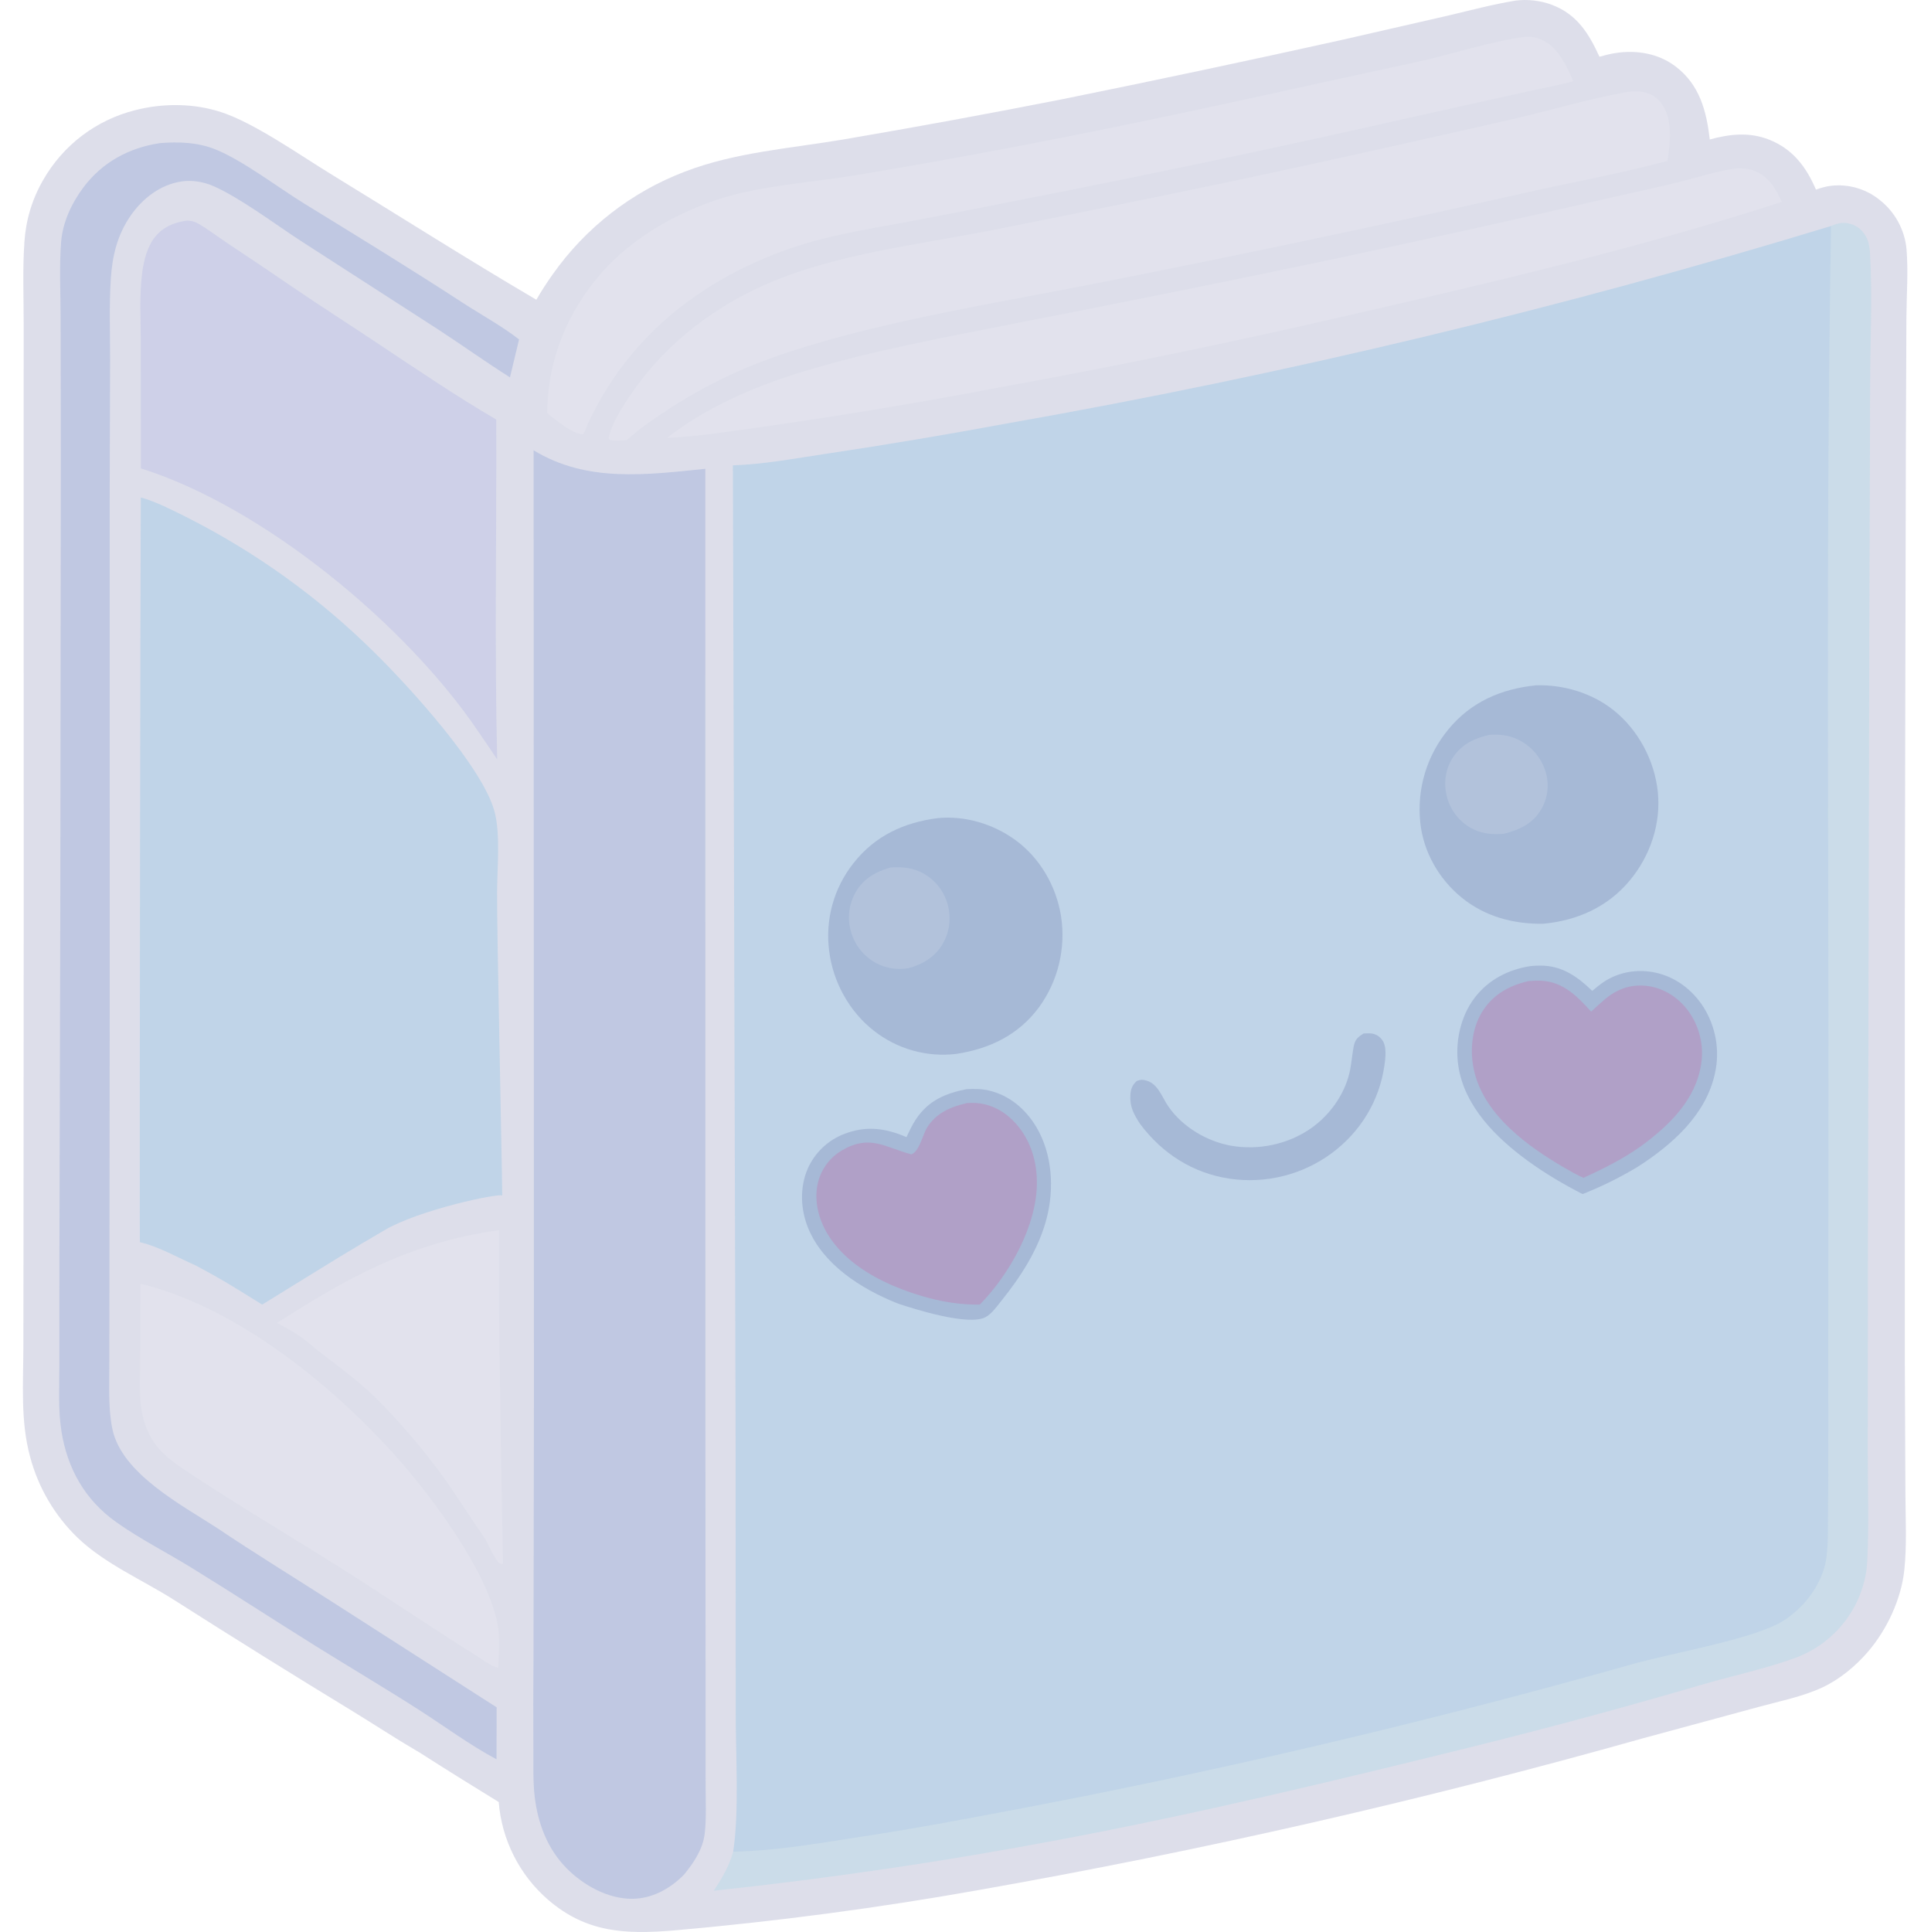
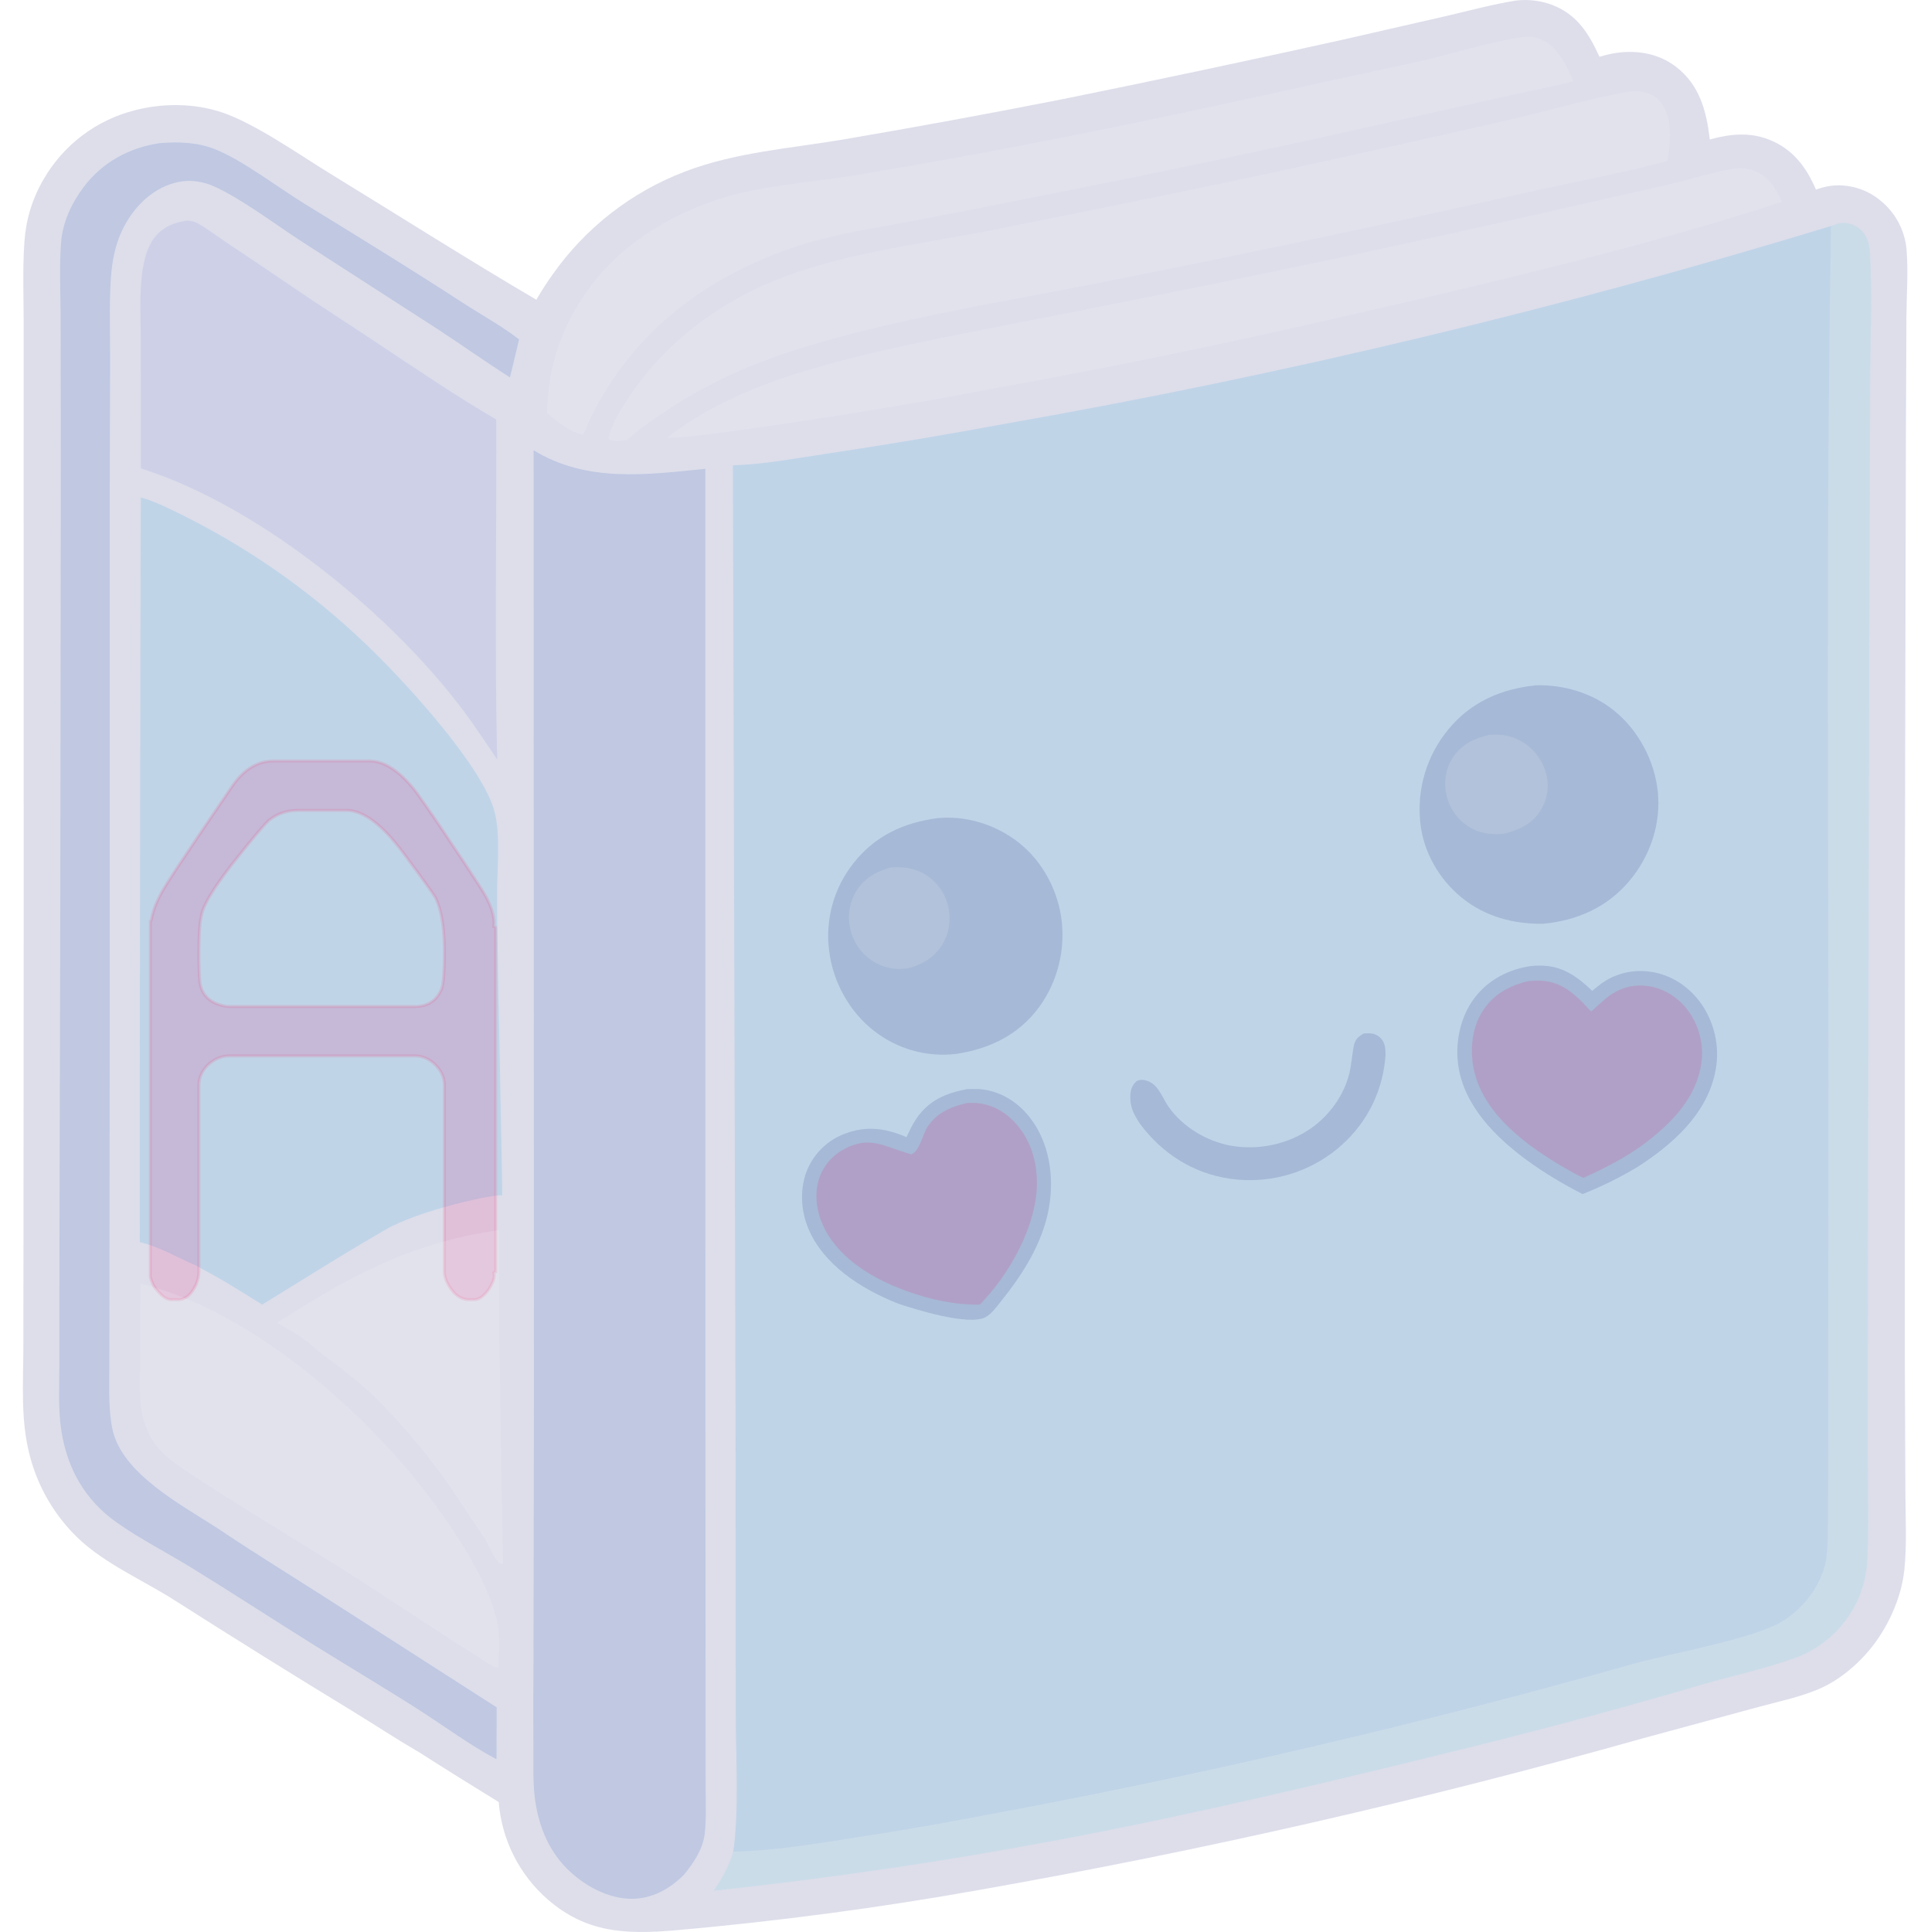
<svg xmlns="http://www.w3.org/2000/svg" viewbox="0 0 677 677.534" width="677" height="677.534" version="1.1" id="svg25">
  <defs id="defs25" />
  <g id="g26" transform="matrix(1.467869,0,0,1.467869,-159.2411,-158.604)">
    <g id="g27">
      <path fill="#050c6422" transform="matrix(0.661133,0,0,0.661133,1.52588e-5,0)" d="m 711.714,163.66 c 4.376,-0.583 9.178,-0.037 13.298,1.531 9.084,3.458 13.323,10.408 17.138,18.746 1.923,-0.54 3.892,-1.047 5.868,-1.348 7.614,-1.157 15.47,0.15 21.698,4.904 8.657,6.606 11.11,16.064 12.307,26.341 7.14,-1.956 14.179,-2.755 21.288,0.004 8.657,3.358 13.566,9.899 17.082,18.112 1.751,-0.622 3.521,-1.134 5.371,-1.369 q 0.589,-0.07 1.181,-0.111 0.591,-0.04 1.184,-0.051 0.593,-0.011 1.186,0.008 0.593,0.019 1.184,0.068 0.591,0.048 1.178,0.127 0.588,0.078 1.172,0.186 0.583,0.108 1.16,0.245 0.577,0.137 1.146,0.303 0.569,0.166 1.13,0.36 0.56,0.195 1.11,0.417 0.55,0.222 1.088,0.472 0.538,0.249 1.062,0.525 0.525,0.277 1.035,0.579 0.511,0.302 1.005,0.63 0.494,0.327 0.972,0.679 0.477,0.352 0.936,0.728 0.51,0.403 1,0.832 0.489,0.429 0.956,0.882 0.467,0.453 0.91,0.929 0.443,0.476 0.862,0.974 0.418,0.498 0.811,1.017 0.393,0.518 0.759,1.056 0.366,0.538 0.704,1.094 0.338,0.555 0.648,1.127 0.309,0.573 0.59,1.16 0.28,0.587 0.53,1.187 0.25,0.601 0.469,1.213 0.219,0.613 0.407,1.236 0.188,0.623 0.344,1.254 0.156,0.632 0.28,1.27 0.124,0.639 0.215,1.283 0.092,0.644 0.15,1.292 c 0.656,7.959 0.014,16.385 -0.045,24.391 l -0.201,47.266 -0.372,167.537 -0.004,162.734 0.215,47.88 c 0.034,9.014 0.55,18.411 -0.389,27.379 -1.1,10.509 -6.244,21.521 -13.087,29.512 -4.465,5.214 -10.332,10.088 -16.591,12.992 -7.131,3.31 -15.488,4.97 -23.075,7.042 l -41.766,11.326 q -59.117,16.658 -118.992,30.341 -59.874,13.684 -120.358,24.36 -55.228,9.861 -111.116,14.745 c -17.387,1.404 -31.37,0.789 -45.207,-11.138 q -0.957,-0.831 -1.872,-1.707 -0.916,-0.876 -1.788,-1.795 -0.872,-0.92 -1.698,-1.881 -0.826,-0.96 -1.604,-1.96 -0.779,-1 -1.508,-2.036 -0.729,-1.037 -1.407,-2.107 -0.678,-1.071 -1.303,-2.173 -0.625,-1.102 -1.196,-2.233 -0.571,-1.132 -1.086,-2.289 -0.516,-1.158 -0.974,-2.339 -0.459,-1.182 -0.859,-2.384 -0.401,-1.202 -0.743,-2.422 -0.341,-1.22 -0.624,-2.456 -0.282,-1.235 -0.504,-2.482 -0.221,-1.248 -0.382,-2.505 -0.161,-1.257 -0.261,-2.52 -14.616,-8.946 -29.053,-18.177 c -0.27,-0.152 -0.542,-0.301 -0.81,-0.457 -7.56,-4.425 -14.927,-9.277 -22.399,-13.857 q -32.855,-20.007 -65.294,-40.682 c -11.42,-7.215 -24.769,-12.912 -34.577,-22.28 q -1.555,-1.499 -3.003,-3.101 -1.449,-1.601 -2.785,-3.298 -1.337,-1.696 -2.554,-3.48 -1.217,-1.784 -2.31,-3.646 -1.093,-1.863 -2.057,-3.796 -0.963,-1.933 -1.792,-3.927 -0.829,-1.994 -1.521,-4.04 -0.691,-2.046 -1.241,-4.134 c -3.483,-12.866 -2.422,-26.501 -2.399,-39.703 l 0.042,-36.841 0.081,-118.106 -0.026,-162.903 0.017,-51.577 c -0.005,-9.902 -0.425,-20.032 0.272,-29.911 0.564,-7.979 2.81,-15.4 6.827,-22.332 q 0.664,-1.162 1.387,-2.29 0.722,-1.127 1.5,-2.216 0.778,-1.09 1.611,-2.139 0.832,-1.048 1.716,-2.054 0.884,-1.005 1.818,-1.965 0.933,-0.96 1.914,-1.871 0.981,-0.911 2.006,-1.772 1.026,-0.86 2.094,-1.668 1.067,-0.808 2.174,-1.561 1.107,-0.753 2.251,-1.449 1.144,-0.696 2.321,-1.334 1.177,-0.637 2.385,-1.214 1.208,-0.578 2.444,-1.093 1.235,-0.516 2.495,-0.969 1.26,-0.453 2.542,-0.841 1.281,-0.389 2.58,-0.712 c 10.075,-2.569 21.178,-2.525 31.097,0.738 12.026,3.956 28.22,15.404 39.45,22.276 24.783,15.165 49.347,30.795 74.399,45.504 q 2.763,-4.79 5.987,-9.283 1.103,-1.563 2.263,-3.084 1.16,-1.522 2.375,-2.999 1.216,-1.477 2.485,-2.909 1.27,-1.431 2.591,-2.814 1.321,-1.384 2.693,-2.717 1.372,-1.334 2.792,-2.616 1.42,-1.282 2.886,-2.51 1.467,-1.229 2.978,-2.402 1.511,-1.174 3.064,-2.29 1.553,-1.117 3.147,-2.176 1.593,-1.058 3.225,-2.057 1.632,-0.999 3.299,-1.936 1.668,-0.938 3.369,-1.814 1.701,-0.875 3.433,-1.687 1.732,-0.812 3.493,-1.559 1.761,-0.747 3.549,-1.429 c 18.27,-7.037 38.28,-8.41 57.467,-11.66 q 39.455,-6.731 78.726,-14.468 50.74,-10.272 101.28,-21.486 l 38.06,-8.709 c 8.158,-1.905 16.351,-4.125 24.619,-5.487 z" id="path2" />
      <path fill="#fefefe22" transform="matrix(0.661133,0,0,0.661133,1.52588e-5,0)" d="m 792.518,224.204 c 1.731,0.131 3.536,0.221 5.184,0.803 5.463,1.929 8.112,6.401 10.348,11.393 -51.669,16.721 -105.233,29.25 -158.133,41.336 q -61.82,14.291 -124.25,25.63 -52.217,9.963 -104.917,16.938 c -5.199,0.617 -10.331,1.16 -15.568,1.351 14.26,-11.172 32.011,-18.746 49.276,-23.986 25.264,-7.667 51.322,-12.349 77.177,-17.507 q 58.894,-11.404 117.591,-23.784 50.668,-10.85 101.163,-22.478 c 7.06,-1.595 14.137,-3.066 21.154,-4.848 6.835,-1.736 13.959,-4.126 20.975,-4.848 z" id="path4" />
      <path fill="#fefefe22" transform="matrix(0.661133,0,0,0.661133,1.52588e-5,0)" d="m 715.797,176.682 q 1.141,-0.015 2.269,0.164 1.127,0.179 2.208,0.546 c 6.571,2.263 9.82,9.539 12.459,15.391 -6.353,1.714 -12.954,2.888 -19.387,4.323 l -39.522,8.796 q -69.405,15.745 -139.246,29.422 -21.031,4.218 -42.106,8.207 c -15.504,2.859 -30.564,5.128 -45.426,10.613 -31.344,11.569 -56.439,31.974 -70.593,62.658 -0.441,1.325 -0.887,2.356 -1.61,3.55 -3.793,0.032 -10.08,-5.255 -13.005,-7.642 0.174,-17.883 6.158,-33.936 17.306,-47.891 11.317,-14.166 27.562,-23.721 44.594,-29.384 14.546,-4.837 34.431,-6.174 49.928,-8.741 q 42.843,-7.144 85.414,-15.757 c 39.035,-7.799 77.8,-16.689 116.712,-25.034 12.599,-2.702 27.662,-7.791 40.005,-9.221 z" id="path5" />
      <path fill="#fefefe22" transform="matrix(0.661133,0,0,0.661133,1.52588e-5,0)" d="m 752.254,196.636 c 1.575,-0.153 3.15,-0.309 4.729,-0.121 3.06,0.364 5.696,1.75 7.538,4.247 4.201,5.696 3.261,14.247 2.184,20.815 -17.303,4.694 -35.149,7.815 -52.636,11.808 q -77.658,17.479 -155.764,32.833 c -36.743,7.216 -81.434,14.226 -116.506,26.991 -16.847,6.132 -32.08,14.664 -46.478,25.307 l -4.792,3.997 c -2.095,0.154 -4.004,0.279 -6.095,-0.032 l -0.388,-0.709 c 1.093,-5.514 5.485,-12.137 8.668,-16.731 12.506,-18.051 30.33,-31.441 50.498,-39.852 23.757,-9.907 52.13,-13.328 77.477,-18.208 q 43.01,-8.513 85.929,-17.479 c 34.473,-7.245 68.903,-15.012 103.256,-22.817 14.101,-3.203 28.161,-7.507 42.38,-10.049 z" id="path6" />
      <path fill="#58d5e622" transform="matrix(0.661133,0,0,0.661133,1.52588e-5,0)" d="m 825.847,245.102 c 2.937,-1.204 4.798,-1.623 7.846,-0.468 2.487,0.941 4.32,2.972 5.311,5.405 0.688,1.69 0.842,3.565 0.944,5.373 0.868,15.342 0.058,31.165 0.027,46.55 l -0.326,96.288 -0.473,217.155 -0.06,72.886 c -0.002,13.024 0.482,26.287 -0.18,39.284 -0.257,5.032 -1.468,9.697 -3.551,14.279 q -0.413,0.89 -0.87,1.758 -0.457,0.869 -0.955,1.714 -0.499,0.845 -1.038,1.665 -0.54,0.82 -1.118,1.612 -0.579,0.792 -1.196,1.555 -0.618,0.763 -1.271,1.494 -0.654,0.732 -1.343,1.431 -0.689,0.699 -1.411,1.363 -0.722,0.664 -1.476,1.292 -0.754,0.628 -1.538,1.218 -0.784,0.591 -1.596,1.142 -0.812,0.551 -1.65,1.061 -0.838,0.511 -1.699,0.98 -0.862,0.469 -1.746,0.895 -0.884,0.426 -1.788,0.808 -0.904,0.382 -1.825,0.72 c -10.684,3.884 -22.305,6.366 -33.251,9.525 q -40.864,11.986 -82.192,22.261 c -50.007,12.374 -99.929,24.396 -150.582,33.926 q -62.016,11.712 -124.774,18.396 c 2.928,-4.474 5.584,-8.899 6.996,-14.105 13.753,-0.253 27.437,-2.452 40.998,-4.574 q 24.401,-3.692 48.64,-8.331 59.534,-10.993 118.493,-24.741 58.959,-13.748 117.215,-30.223 c 14.345,-3.962 38.738,-8.113 51.44,-14.054 3.172,-1.483 6.131,-3.767 8.641,-6.189 4.866,-4.695 8.804,-11.422 9.693,-18.186 0.709,-5.401 0.511,-11.076 0.582,-16.526 q 0.159,-16.122 0.081,-32.244 l 0.055,-90.074 c 0.218,-114.073 -0.991,-228.268 0.947,-342.321 z" id="path11" />
      <path fill="#0642ae22" transform="matrix(0.661133,0,0,0.661133,1.52588e-5,0)" d="m 221.86,215.158 c 6.769,-0.566 13.734,-0.306 20.109,2.267 9.861,3.979 22.692,13.813 32.11,19.599 19.178,11.782 38.311,23.497 57.174,35.778 6.757,4.399 14.074,8.347 20.431,13.288 l -3.293,13.705 c -8.776,-5.562 -17.24,-11.613 -25.935,-17.303 l -49.593,-31.967 c -9.188,-5.96 -21.804,-15.491 -31.549,-19.801 -3.643,-1.611 -7.824,-2.319 -11.772,-1.701 -7.617,1.192 -13.995,6.177 -18.281,12.399 -4.748,6.893 -6.584,14.414 -7.115,22.66 -0.629,9.762 -0.25,19.768 -0.264,29.555 l -0.153,50.578 0.005,185.248 -0.098,99.691 -0.045,28.204 c 0.003,7.311 -0.38,15.295 1.113,22.48 3.361,16.177 25.232,27.538 37.869,35.782 13.619,9.15 27.627,17.732 41.439,26.588 l 59.567,38.197 -0.044,18.774 c -9.739,-5.194 -18.682,-11.859 -27.963,-17.812 -12.244,-7.853 -24.814,-15.273 -37.165,-22.967 -15.173,-9.45 -30.145,-19.239 -45.372,-28.595 -8.902,-5.469 -18.443,-10.287 -26.961,-16.34 -11.254,-7.996 -17.636,-19.308 -19.78,-32.823 -1.214,-7.655 -0.746,-15.744 -0.749,-23.481 l 0.013,-34.981 0.328,-129.383 0.193,-164.279 -0.08,-50.238 c -0.019,-8.987 -0.503,-18.274 0.163,-27.229 0.535,-7.19 3.773,-14.129 8.051,-19.863 6.805,-9.119 16.502,-14.356 27.647,-16.03 z" id="path12" />
      <path fill="#0642ae22" transform="matrix(0.661133,0,0,0.661133,1.52588e-5,0)" d="m 356.939,326.154 c 19.253,11.752 40.752,8.869 62.061,6.691 l 0.025,342.507 0.061,102.907 0.018,30.522 c -0.003,5.663 0.319,11.568 -0.319,17.187 -0.64,5.625 -3.897,10.482 -7.383,14.765 -0.12,0.128 -0.236,0.259 -0.36,0.383 -4.972,4.963 -11.388,8.456 -18.54,8.476 -8.771,0.024 -17.6,-4.917 -23.636,-11.03 -6.973,-7.062 -10.407,-16.256 -11.544,-25.976 -0.649,-5.538 -0.42,-11.329 -0.461,-16.904 q -0.103,-16.323 0.034,-32.645 l 0.16,-94.767 z" id="path13" />
      <path fill="#0398e022" d="m 428.961,331.594 c 11.122,-0.362 22.546,-2.514 33.561,-4.159 q 32.713,-4.897 65.236,-10.932 37.761,-6.646 75.303,-14.438 37.541,-7.793 74.829,-16.724 37.287,-8.931 74.284,-18.993 36.998,-10.062 73.673,-21.246 c -1.938,114.053 -0.729,228.248 -0.947,342.321 l -0.055,90.074 q 0.078,16.122 -0.081,32.244 c -0.071,5.45 0.127,11.125 -0.582,16.526 -0.889,6.764 -4.827,13.491 -9.693,18.186 -2.51,2.422 -5.469,4.706 -8.641,6.189 -12.702,5.941 -37.095,10.092 -51.44,14.054 q -58.256,16.475 -117.215,30.223 -58.959,13.748 -118.493,24.741 -24.239,4.639 -48.64,8.331 c -13.561,2.122 -27.245,4.321 -40.998,4.574 2.198,-14.075 0.926,-34.883 0.921,-49.711 l -0.031,-94.587 z" id="path14" transform="matrix(0.661133,0,0,0.661133,1.52588e-5,0)" />
    </g>
    <g id="g28">
      <path fill="#0398e022" d="m 214.977,343.194 c 5.538,1.542 11.182,4.467 16.347,7.035 3.154,1.589 6.275,3.239 9.364,4.952 3.089,1.712 6.142,3.485 9.161,5.318 3.019,1.833 6,3.724 8.943,5.675 2.944,1.951 5.848,3.959 8.713,6.024 2.865,2.065 5.687,4.186 8.468,6.363 2.781,2.177 5.518,4.408 8.211,6.693 2.693,2.285 5.339,4.622 7.939,7.011 2.601,2.39 5.153,4.83 7.657,7.32 12.234,12.054 38.881,41.202 43.058,57.222 2.168,8.314 0.938,20.22 0.898,28.954 -0.107,13.315 1.757,96.364 1.864,109.679 -1.714,-0.81 -29.911,5.131 -42.493,12.509 -14.84,8.703 -14.873,8.786 -44.259,26.923 -13.964,-8.658 -13.856,-8.65 -23.997,-14.135 -6.528,-2.843 -13.274,-6.819 -20.216,-8.43 -0.138,-28.174 0.188,-240.941 0.343,-269.113 z" id="path7" transform="matrix(0.661133,0,0,0.661133,1.52588e-5,0)" />
-       <text xml:space="preserve" style="font-style:normal;font-variant:normal;font-weight:normal;font-stretch:normal;font-size:214.875px;font-family:'Love Parade';-inkscape-font-specification:'Love Parade';text-align:end;text-anchor:end;fill:#f0037022;fill-opacity:122;stroke:#f0386b;stroke-width:0.724" x="240.24" y="418.129" id="text25">
-         <tspan id="tspan25" x="240.24" y="418.129" style="font-style:normal;font-variant:normal;font-weight:normal;font-stretch:normal;font-size:214.875px;font-family:'Love Parade';-inkscape-font-specification:'Love Parade';fill:#f0037022;fill-opacity:122;stroke-width:0.724">A</tspan>
-       </text>
+       <path d="m 226.917,411.898 q 0,0 -0.43,0.215 0.43,1.504 -1.289,4.083 -1.719,2.364 -3.438,2.364 -0.215,0 -0.645,0 -0.215,0 -0.43,0 -2.579,0 -4.298,-2.364 -1.719,-2.364 -1.719,-4.298 v -44.479 q 0,-2.793 -2.149,-4.942 -2.149,-2.149 -4.942,-2.149 h -44.264 q -2.793,0 -5.157,2.149 -2.149,2.149 -2.149,4.942 v 44.479 q 0,1.289 -0.645,3.008 -1.719,3.653 -4.298,3.653 h -1.719 q -1.504,0 -3.438,-2.364 -0.86,-0.86 -1.504,-3.008 v -85.091 q 0,0 0.215,-0.215 0.645,-3.868 3.653,-8.595 2.579,-4.083 5.372,-8.165 3.438,-5.157 9.884,-14.611 4.298,-6.661 10.314,-6.661 h 22.992 q 5.372,0 11.174,7.521 4.298,6.016 8.38,12.248 2.364,3.438 7.091,10.744 3.438,5.372 3.008,9.025 0.43,0 0.43,0.43 z M 214.67,335.617 q 0,-8.81 -2.149,-13.107 -0.86,-1.504 -7.736,-10.744 -7.521,-10.099 -13.537,-10.099 h -11.603 q -3.868,0 -6.876,2.364 -1.719,1.504 -9.025,10.744 -6.446,8.38 -7.091,11.818 -0.645,2.579 -0.645,9.025 0,4.727 0.215,6.876 0.43,3.868 4.083,5.372 1.719,0.645 3.008,0.645 h 44.264 q 4.727,0 6.446,-4.298 0.645,-1.934 0.645,-8.595 z" id="text25" style="fill:#f0037022;stroke:#f0386b22;stroke-width:0.724" aria-label="A" />
      <path fill="#fefefe22" transform="matrix(0.661133,0,0,0.661133,1.52588e-5,0)" d="m 214.846,627.317 c 34.061,8.277 67.739,35.359 90.914,60.788 13.456,14.766 34.181,42.371 38.089,61.884 1.057,5.275 0.545,10.81 0.287,16.147 -2.576,-0.546 -5.684,-3.009 -7.935,-4.415 -16.415,-10.257 -32.391,-21.219 -48.767,-31.549 -19.125,-12.064 -38.748,-23.603 -57.528,-36.178 -2.647,-1.773 -5.144,-3.703 -7.39,-5.969 -3.587,-3.62 -5.848,-8.295 -6.926,-13.256 -1.402,-6.445 -0.853,-13.487 -0.837,-20.059 z" id="path3" />
      <path fill="#fefefe22" d="m 227.753,401.935 c -22.519,3.156 -37.753,12.461 -53.075,22.156 6.742,3.623 6.892,4.4 10.022,6.83 3.188,2.475 6.398,4.81 9.802,7.699 3.781,3.207 6.22,5.867 9.102,9.019 3.276,3.584 6.365,7.345 9.287,11.223 3.935,5.222 7.324,10.836 11.08,16.189 1.544,2.2 3.224,7.408 4.709,6.544 0,0 -0.773,-39.806 -0.928,-59.712 -0.029,-3.786 0.011,-8.853 0,-11.358 z" id="path3-1" style="stroke-width:0.502" />
      <path fill="#697cda22" transform="matrix(0.661133,0,0,0.661133,1.52588e-5,0)" d="m 231.579,243.147 c 1.533,0.06 2.73,0.259 4.073,1.038 3.587,2.078 6.985,4.681 10.433,6.988 q 11.782,7.799 23.438,15.783 c 10.54,7.183 21.283,14.041 31.898,21.109 13.91,9.262 27.565,18.538 42.01,26.97 0.169,40.91 -0.644,81.939 0.342,122.829 q -3.23,-4.885 -6.574,-9.694 C 311.436,389.711 259.472,346.63 215.002,332.691 l -0.023,-45.546 c -0.003,-8.335 -0.6,-17.196 0.538,-25.457 0.564,-4.096 1.746,-8.788 4.227,-12.136 2.963,-3.999 7.059,-5.69 11.835,-6.405 z" id="path10" />
    </g>
    <g id="g25" transform="translate(5.247749,51.16082)">
      <path fill="#050c6422" transform="matrix(0.661133,0,0,0.661133,1.52588e-5,0)" d="m 648.983,459.511 c 0.742,-0.032 1.486,-0.065 2.228,-0.04 1.822,0.06 3.195,0.791 4.349,2.221 1.894,2.346 1.328,6.647 0.929,9.421 -1.845,12.815 -8.652,23.947 -19.024,31.648 q -0.983,0.726 -2,1.403 -1.017,0.676 -2.066,1.302 -1.049,0.627 -2.127,1.201 -1.078,0.574 -2.183,1.094 -1.105,0.521 -2.235,0.987 -1.129,0.466 -2.28,0.876 -1.15,0.41 -2.32,0.763 -1.169,0.354 -2.355,0.649 -1.185,0.296 -2.383,0.533 -1.199,0.237 -2.407,0.415 -1.209,0.179 -2.424,0.298 -1.216,0.119 -2.437,0.178 -1.22,0.059 -2.441,0.058 -1.222,0 -2.442,-0.06 -1.22,-0.061 -2.436,-0.181 -1.216,-0.12 -2.424,-0.299 c -13.26,-1.982 -24.327,-9.093 -32.29,-19.741 -2.262,-3.481 -3.798,-6.168 -3.535,-10.489 0.131,-2.151 0.692,-3.586 2.267,-5.044 0.94,-0.363 1.629,-0.556 2.626,-0.387 5.097,0.867 6.324,6.015 8.949,9.742 5.124,7.277 13.817,12.448 22.522,14.004 9.898,1.769 20.689,-0.517 28.938,-6.299 6.64,-4.655 11.931,-11.952 13.844,-19.885 0.744,-3.084 0.926,-6.292 1.511,-9.408 0.452,-2.403 1.142,-3.363 3.197,-4.679 0.148,-0.096 0.299,-0.187 0.449,-0.281 z" id="path15" />
      <path fill="#050c6422" transform="matrix(0.661133,0,0,0.661133,1.52588e-5,0)" d="m 505.445,479.639 c 2.757,-0.125 5.331,-0.16 8.049,0.472 7.513,1.749 13.349,6.732 17.222,13.252 5.782,9.733 6.496,22.254 3.681,33.05 -2.883,11.055 -9.287,20.942 -16.374,29.747 -1.593,1.979 -3.432,4.655 -5.697,5.867 -6.061,3.242 -25.267,-2.774 -31.453,-4.847 l -0.803,-0.317 c -12.636,-5.078 -26.331,-13.754 -31.781,-26.866 -2.814,-6.768 -3.179,-14.725 -0.264,-21.525 q 0.238,-0.547 0.504,-1.08 0.266,-0.534 0.558,-1.054 0.292,-0.52 0.61,-1.024 0.318,-0.505 0.66,-0.993 0.343,-0.488 0.71,-0.958 0.367,-0.47 0.757,-0.921 0.39,-0.451 0.803,-0.881 0.412,-0.431 0.845,-0.841 0.434,-0.409 0.887,-0.796 0.454,-0.388 0.926,-0.751 0.473,-0.364 0.963,-0.704 0.49,-0.34 0.996,-0.654 0.507,-0.315 1.029,-0.604 0.521,-0.288 1.057,-0.55 0.536,-0.262 1.084,-0.497 0.548,-0.235 1.107,-0.442 c 7.799,-2.963 14.814,-1.964 22.233,1.245 1.054,-2.198 2.083,-4.442 3.438,-6.474 4.515,-6.769 10.59,-9.314 18.253,-10.854 z" id="path16" />
      <path fill="#f0037022" transform="matrix(0.661133,0,0,0.661133,1.52588e-5,0)" d="m 505.519,484.668 c 0.512,-0.034 1.023,-0.073 1.535,-0.083 5.629,-0.105 10.72,2.092 14.763,5.96 6.231,5.961 9.023,14.134 9.084,22.611 0.113,15.679 -9.932,33.425 -20.631,44.322 -10.867,0.215 -21.882,-2.788 -31.807,-6.993 -8.929,-3.967 -17.605,-9.559 -22.906,-17.985 -3.569,-5.673 -5.404,-12.709 -3.738,-19.327 q 0.115,-0.45 0.253,-0.893 0.138,-0.444 0.297,-0.88 0.16,-0.436 0.341,-0.864 0.181,-0.427 0.384,-0.845 0.202,-0.418 0.425,-0.825 0.223,-0.408 0.467,-0.803 0.243,-0.396 0.506,-0.779 0.262,-0.383 0.544,-0.752 0.281,-0.37 0.581,-0.724 0.3,-0.355 0.617,-0.695 0.317,-0.339 0.65,-0.662 0.334,-0.323 0.683,-0.629 0.35,-0.306 0.714,-0.594 0.364,-0.288 0.742,-0.558 0.378,-0.269 0.77,-0.519 0.391,-0.251 0.794,-0.481 c 9.937,-5.771 15.461,-1.023 24.925,1.513 2.919,-1.019 4.11,-7.148 5.717,-9.714 3.316,-5.293 8.483,-7.412 14.29,-8.801 z" id="path17" />
      <path fill="#050c6422" transform="matrix(0.661133,0,0,0.661133,1.52588e-5,0)" d="m 495.132,381.678 c 9.763,-0.928 19.841,2.082 27.762,7.766 9.044,6.49 15.029,16.812 16.737,27.773 q 0.164,1.07 0.275,2.147 0.111,1.077 0.17,2.158 0.058,1.081 0.064,2.163 0.006,1.083 -0.041,2.164 -0.046,1.082 -0.146,2.16 -0.099,1.078 -0.251,2.15 -0.152,1.071 -0.356,2.135 -0.204,1.063 -0.459,2.115 -0.256,1.052 -0.562,2.09 -0.306,1.038 -0.663,2.06 -0.357,1.022 -0.762,2.026 -0.406,1.003 -0.861,1.986 -0.454,0.983 -0.956,1.942 -0.502,0.959 -1.05,1.893 -0.547,0.933 -1.14,1.839 -0.593,0.906 -1.229,1.782 c -7.375,10.013 -17.946,15.093 -30.041,16.882 q -0.978,0.114 -1.961,0.18 -0.983,0.066 -1.968,0.084 -0.985,0.018 -1.969,-0.012 -0.985,-0.031 -1.967,-0.109 -0.982,-0.078 -1.959,-0.204 -0.977,-0.126 -1.946,-0.299 -0.97,-0.173 -1.93,-0.394 -0.96,-0.22 -1.908,-0.487 -0.948,-0.267 -1.882,-0.58 -0.934,-0.313 -1.852,-0.671 -0.917,-0.358 -1.816,-0.761 -0.899,-0.402 -1.778,-0.848 -0.878,-0.446 -1.734,-0.934 -0.855,-0.488 -1.686,-1.017 -0.831,-0.529 -1.635,-1.098 -0.804,-0.569 -1.579,-1.177 c -8.919,-6.892 -14.876,-17.725 -16.235,-28.885 q -0.138,-1.049 -0.223,-2.103 -0.085,-1.054 -0.118,-2.112 -0.032,-1.057 -0.011,-2.115 0.021,-1.057 0.094,-2.112 0.074,-1.055 0.201,-2.106 0.126,-1.05 0.306,-2.092 0.179,-1.043 0.41,-2.075 0.231,-1.032 0.514,-2.051 0.282,-1.02 0.616,-2.024 0.333,-1.003 0.716,-1.989 0.383,-0.986 0.816,-1.952 0.432,-0.965 0.912,-1.908 0.48,-0.942 1.007,-1.859 0.527,-0.918 1.099,-1.807 0.572,-0.89 1.188,-1.75 0.616,-0.86 1.274,-1.688 c 7.752,-9.878 18.247,-14.719 30.513,-16.276 z" id="path18" />
      <path fill="#fefefe22" transform="matrix(0.661133,0,0,0.661133,1.52588e-5,0)" d="m 477.929,399.542 c 4.351,-0.31 8.228,0.053 12.103,2.231 q 0.795,0.453 1.542,0.983 0.746,0.53 1.435,1.132 0.69,0.602 1.316,1.27 0.626,0.668 1.182,1.395 0.556,0.727 1.037,1.505 0.481,0.779 0.882,1.602 0.401,0.823 0.717,1.682 0.317,0.859 0.546,1.745 0.242,0.887 0.394,1.794 0.152,0.907 0.212,1.825 0.06,0.917 0.029,1.836 -0.032,0.919 -0.155,1.83 -0.123,0.912 -0.337,1.806 -0.213,0.895 -0.515,1.763 -0.302,0.869 -0.689,1.703 -0.387,0.834 -0.856,1.625 c -2.811,4.685 -7.168,7.272 -12.336,8.666 -3.968,0.618 -7.806,0.114 -11.404,-1.733 q -0.429,-0.224 -0.846,-0.47 -0.417,-0.245 -0.821,-0.512 -0.404,-0.267 -0.793,-0.555 -0.39,-0.287 -0.763,-0.595 -0.374,-0.307 -0.732,-0.634 -0.357,-0.326 -0.697,-0.67 -0.34,-0.345 -0.662,-0.706 -0.322,-0.362 -0.625,-0.74 -0.302,-0.378 -0.585,-0.771 -0.283,-0.393 -0.544,-0.8 -0.262,-0.407 -0.503,-0.827 -0.24,-0.42 -0.458,-0.852 -0.219,-0.432 -0.414,-0.875 -0.196,-0.442 -0.368,-0.895 -0.173,-0.452 -0.322,-0.913 -0.148,-0.46 -0.273,-0.928 -0.239,-0.869 -0.392,-1.756 -0.154,-0.888 -0.219,-1.787 -0.066,-0.898 -0.043,-1.799 0.023,-0.901 0.134,-1.795 0.111,-0.894 0.309,-1.773 0.198,-0.879 0.481,-1.734 0.283,-0.855 0.648,-1.679 0.366,-0.823 0.81,-1.607 c 2.866,-4.998 7.234,-7.429 12.575,-8.987 z" id="path19" />
      <path fill="#050c6422" transform="matrix(0.661133,0,0,0.661133,1.52588e-5,0)" d="m 709.358,435.152 c 1.067,-0.125 2.181,-0.143 3.256,-0.159 7.92,-0.117 13.563,3.896 18.989,9.124 1.334,-1.134 2.686,-2.248 4.143,-3.223 5.461,-3.656 12.228,-4.744 18.622,-3.387 7.275,1.544 13.35,6.162 17.351,12.331 q 0.42,0.66 0.807,1.34 0.387,0.68 0.741,1.378 0.353,0.698 0.672,1.413 0.319,0.714 0.602,1.444 0.284,0.729 0.531,1.471 0.248,0.743 0.458,1.496 0.211,0.754 0.385,1.517 0.174,0.762 0.31,1.533 0.136,0.77 0.235,1.547 0.098,0.776 0.158,1.556 0.06,0.78 0.082,1.562 0.022,0.782 0.006,1.565 -0.016,0.782 -0.071,1.563 -0.054,0.78 -0.147,1.557 -0.093,0.777 -0.223,1.548 -0.131,0.772 -0.299,1.536 c -3.215,15.024 -15.438,25.767 -27.761,33.73 q -9.63,5.817 -20.091,9.957 c -6.941,-3.562 -13.572,-7.462 -19.883,-12.064 -11.427,-8.335 -22.822,-19.626 -25.025,-34.241 -1.273,-8.45 0.719,-17.889 5.965,-24.732 4.973,-6.488 12.225,-10.166 20.187,-11.362 z" id="path20" />
      <path fill="#f0037022" transform="matrix(0.661133,0,0,0.661133,1.52588e-5,0)" d="m 708.583,440.567 c 1.611,-0.11 3.329,-0.223 4.942,-0.104 7.837,0.574 12.712,5.697 17.671,11.131 1.635,-1.492 3.269,-2.994 4.958,-4.426 4.261,-3.614 9.125,-5.437 14.758,-4.893 5.917,0.572 11.226,3.769 14.874,8.404 q 0.406,0.52 0.785,1.06 0.379,0.54 0.73,1.099 0.351,0.558 0.674,1.134 0.322,0.576 0.614,1.167 0.293,0.592 0.555,1.197 0.262,0.606 0.492,1.224 0.231,0.618 0.43,1.247 0.199,0.629 0.365,1.268 0.167,0.638 0.301,1.284 0.134,0.646 0.235,1.298 0.101,0.652 0.168,1.308 0.068,0.657 0.101,1.316 0.034,0.659 0.035,1.318 0,0.66 -0.033,1.319 -0.033,0.659 -0.1,1.315 -0.067,0.657 -0.167,1.309 c -1.905,12.861 -11.567,22.215 -21.553,29.551 -6.57,4.69 -13.682,8.263 -21.003,11.591 -2.398,-1.067 -4.666,-2.36 -6.933,-3.679 -13.124,-7.637 -28.471,-18.723 -32.414,-34.32 -1.835,-7.258 -1.185,-15.827 2.889,-22.232 3.925,-6.169 9.709,-9.257 16.626,-10.886 z" id="path21" />
      <path fill="#050c6422" transform="matrix(0.661133,0,0,0.661133,1.52588e-5,0)" d="m 711.308,333.699 c 9.918,-0.295 20.174,2.766 27.975,8.972 8.941,7.113 14.86,18.215 16.02,29.561 1.184,11.582 -2.782,23.197 -10.216,32.083 -8.027,9.595 -18.994,14.414 -31.262,15.555 -10.665,0.14 -20.915,-2.584 -29.316,-9.377 -8.288,-6.701 -13.978,-16.623 -15.064,-27.26 q -0.118,-1.121 -0.18,-2.246 -0.062,-1.126 -0.068,-2.253 -0.005,-1.127 0.045,-2.253 0.05,-1.126 0.156,-2.248 0.106,-1.122 0.268,-2.238 0.162,-1.115 0.379,-2.221 0.217,-1.106 0.489,-2.2 0.272,-1.094 0.598,-2.173 0.326,-1.079 0.706,-2.14 0.379,-1.062 0.811,-2.103 0.432,-1.041 0.914,-2.06 0.483,-1.018 1.016,-2.011 0.533,-0.993 1.115,-1.959 0.582,-0.965 1.211,-1.9 0.629,-0.935 1.304,-1.838 0.675,-0.903 1.394,-1.771 c 8.136,-9.922 19.147,-14.661 31.705,-15.92 z" id="path22" />
      <path fill="#fefefe22" transform="matrix(0.661133,0,0,0.661133,1.52588e-5,0)" d="m 694.479,351.596 c 3.627,-0.24 6.922,0.104 10.249,1.679 q 0.44,0.211 0.868,0.444 0.429,0.233 0.845,0.488 0.416,0.255 0.819,0.53 0.402,0.276 0.79,0.572 0.388,0.296 0.761,0.611 0.372,0.315 0.728,0.649 0.356,0.334 0.694,0.685 0.338,0.352 0.658,0.72 0.32,0.368 0.621,0.752 0.3,0.385 0.581,0.784 0.281,0.399 0.541,0.812 0.26,0.412 0.498,0.838 0.239,0.425 0.456,0.863 0.216,0.437 0.41,0.884 0.194,0.448 0.365,0.905 0.171,0.457 0.318,0.922 0.134,0.419 0.246,0.844 0.112,0.425 0.202,0.855 0.09,0.43 0.158,0.865 0.067,0.434 0.113,0.871 0.045,0.437 0.067,0.876 0.023,0.439 0.023,0.879 0,0.44 -0.023,0.879 -0.023,0.439 -0.068,0.876 -0.045,0.437 -0.113,0.871 -0.068,0.435 -0.158,0.865 -0.091,0.43 -0.203,0.855 -0.112,0.425 -0.246,0.844 -0.134,0.418 -0.29,0.83 -0.155,0.411 -0.332,0.813 -0.176,0.403 -0.373,0.796 -0.197,0.393 -0.414,0.775 c -3.067,5.379 -7.965,7.586 -13.693,9.036 -4.512,0.354 -8.561,-0.07 -12.495,-2.508 q -0.769,-0.478 -1.487,-1.03 -0.718,-0.552 -1.377,-1.172 -0.659,-0.621 -1.254,-1.304 -0.594,-0.683 -1.117,-1.421 -0.524,-0.739 -0.971,-1.526 -0.447,-0.787 -0.814,-1.615 -0.367,-0.828 -0.65,-1.688 -0.282,-0.86 -0.478,-1.744 c -1.07,-4.708 -0.309,-9.657 2.392,-13.69 3.167,-4.729 7.782,-6.883 13.153,-8.07 z" id="path23" />
    </g>
  </g>
</svg>
